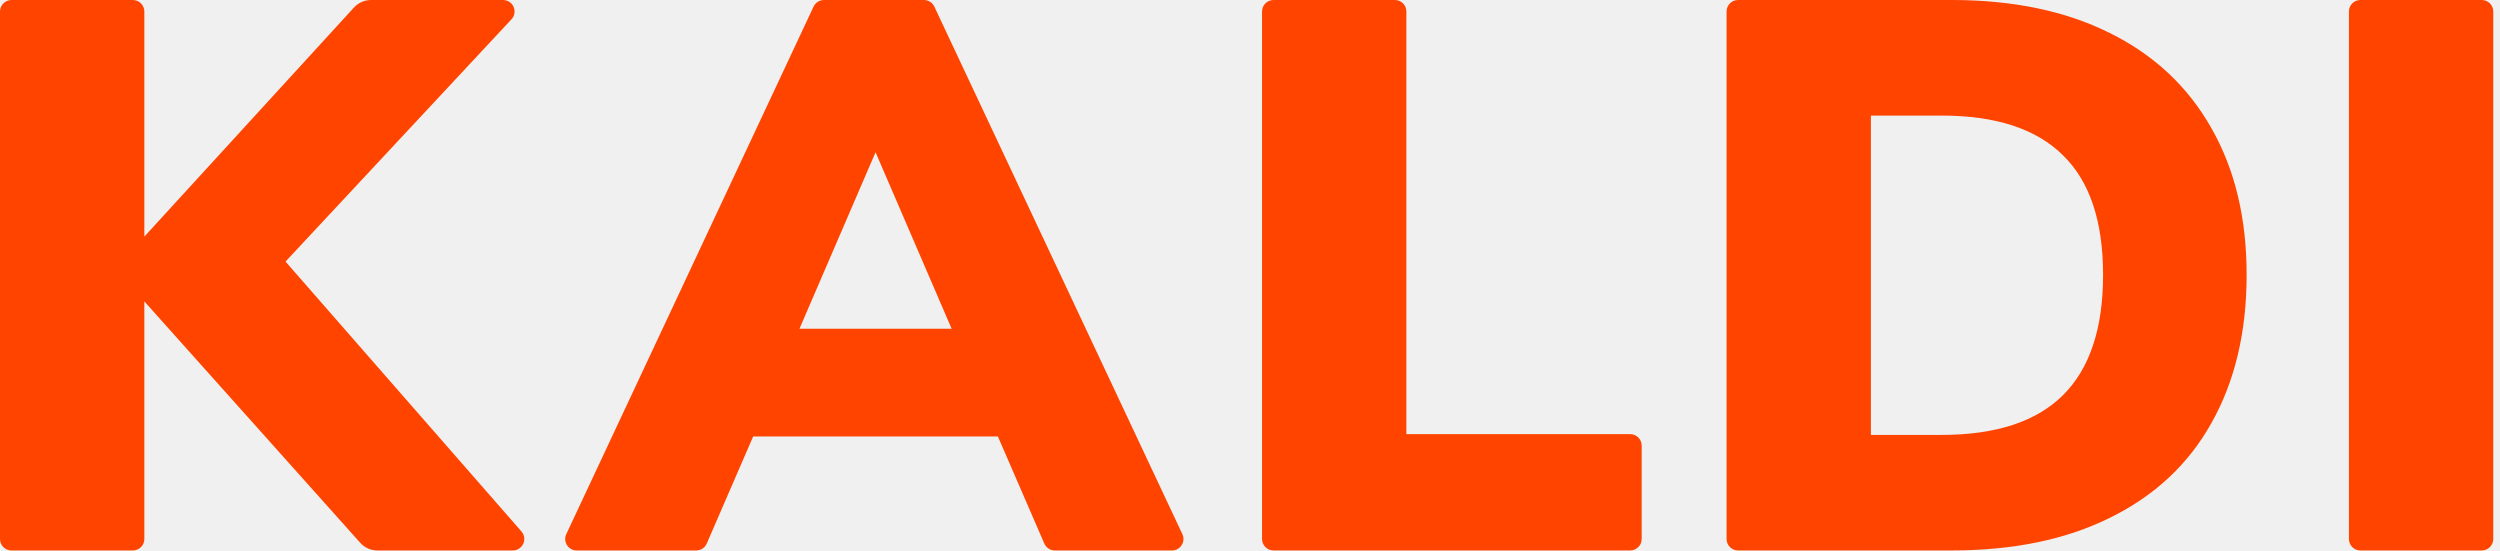
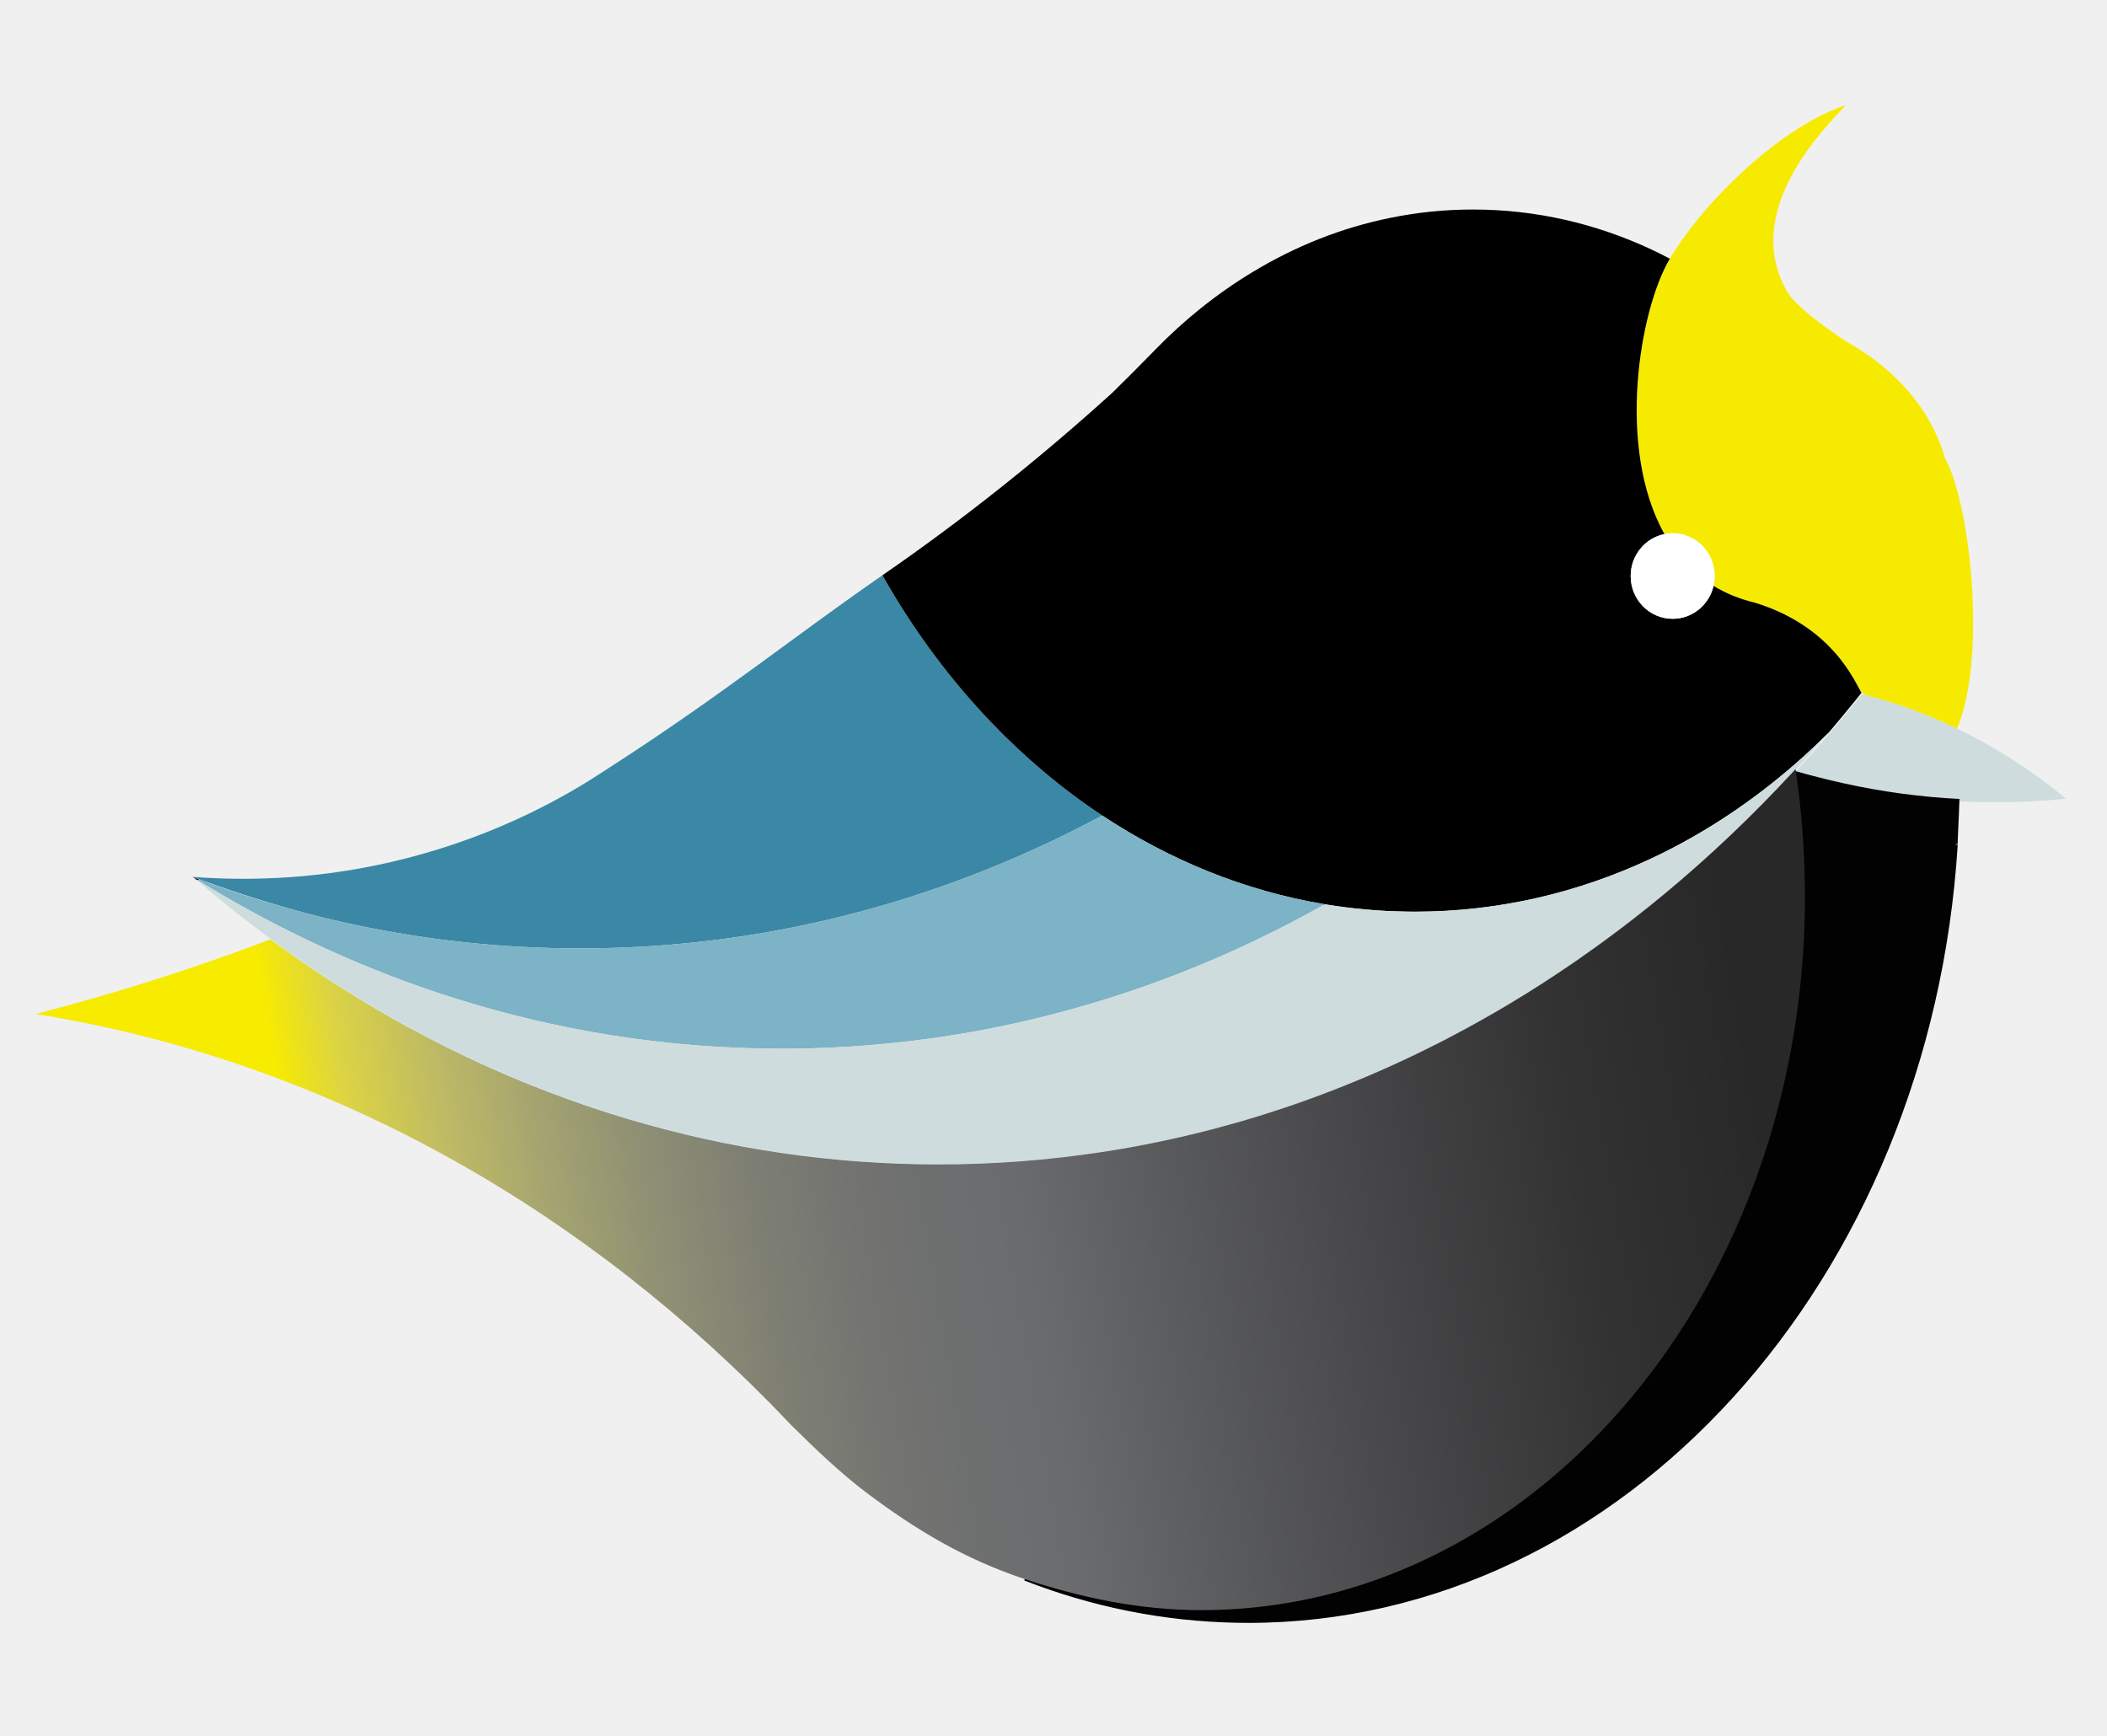
- <svg xmlns="http://www.w3.org/2000/svg" xmlns:xlink="http://www.w3.org/1999/xlink" viewBox="0 0 109 24">
-   <g transform="translate(-1470)">
-     <g style="mix-blend-mode:normal" transform="translate(1470)" fill="#f40">
-       <use xlink:href="#b" style="mix-blend-mode:normal" />
-       <use xlink:href="#c" style="mix-blend-mode:normal" />
-       <use xlink:href="#d" style="mix-blend-mode:normal" />
-       <use xlink:href="#e" style="mix-blend-mode:normal" />
-       <use xlink:href="#f" style="mix-blend-mode:normal" />
+ <svg xmlns="http://www.w3.org/2000/svg" xmlns:xlink="http://www.w3.org/1999/xlink" version="1.1" id="Layer_1" x="0px" y="0px" width="612.387px" height="504.5px" viewBox="0 0 612.387 504.5" enable-background="new 0 0 612.387 504.5" xml:space="preserve">
+   <g>
+     <g>
+       <defs>
+         <rect id="SVGID_1_" x="-16" y="-172.771" width="748.5" height="968.647" />
+       </defs>
+       <clipPath id="SVGID_2_">
+         <use xlink:href="#SVGID_1_" overflow="visible" />
+       </clipPath>
+       <path clip-path="url(#SVGID_2_)" fill="#010101" d="M89.734,265.639c0.732,0.208,1.476,0.392,2.221,0.575    c-0.967-0.243-1.955-0.509-2.936-0.769C89.258,265.507,89.494,265.578,89.734,265.639" />
+     </g>
+     <g>
+       <defs>
+         <rect id="SVGID_3_" x="-16" y="-172.771" width="748.5" height="968.647" />
+       </defs>
+       <clipPath id="SVGID_4_">
+         <use xlink:href="#SVGID_3_" overflow="visible" />
+       </clipPath>
+       <path clip-path="url(#SVGID_4_)" fill="#F6EB00" d="M483.771,155.248c0.768-0.16,1.561-0.245,2.378-0.245    c6.747,0,12.208,5.564,12.208,12.438c0,0.991-0.107,1.944-0.324,2.861c3.507,2.141,7.505,3.804,12.031,4.88    c22.775,7.008,29.114,23.238,30.964,26.197c4.095-4.696,7.623-9.222,10.636-13.587c8.488-12.267,12.92-23.226,14.575-32.912    v-0.012c5.308-30.992-17.84-48.897-27.96-54.597c-6.483-3.963-16.438-11.228-18.909-15.594    c-13.353-23.482,10.865-47.368,17.105-54.12c-4.55,1.493-9.351,3.926-14.167,6.996c-4.802,3.082-9.615,6.8-14.179,10.873    c-9.281,8.268-17.578,17.991-22.8,26.76V75.2C476.602,89.839,469.639,130.078,483.771,155.248 M544.265,197.249L544.265,197.249z" />
+     </g>
+     <g>
+       <defs>
+         <rect id="SVGID_5_" x="-16" y="-172.771" width="748.5" height="968.647" />
+       </defs>
+       <clipPath id="SVGID_6_">
+         <use xlink:href="#SVGID_5_" overflow="visible" />
+       </clipPath>
+       <path clip-path="url(#SVGID_6_)" fill="#010101" d="M57.374,255.794l-0.777-0.478c0.197,0.172,0.394,0.343,0.601,0.514    c0.001,0,0.002,0,0.003-0.001C57.262,255.818,57.324,255.806,57.374,255.794" />
+     </g>
+     <g>
+       <defs>
+         <rect id="SVGID_7_" x="-16" y="-172.771" width="748.5" height="968.647" />
+       </defs>
+       <clipPath id="SVGID_8_">
+         <use xlink:href="#SVGID_7_" overflow="visible" />
+       </clipPath>
+       <path clip-path="url(#SVGID_8_)" fill="#010101" d="M57.953,255.659c-0.568-0.208-1.138-0.428-1.707-0.648    c-0.125-0.036-0.238-0.085-0.352-0.134l0.693,0.428c0,0.012,0.01,0.012,0.01,0.012l0.777,0.478    C57.57,255.745,57.766,255.696,57.953,255.659" />
+     </g>
+     <g>
+       <defs>
+         <rect id="SVGID_9_" x="-16" y="-172.771" width="748.5" height="968.647" />
+       </defs>
+       <clipPath id="SVGID_10_">
+         <use xlink:href="#SVGID_9_" overflow="visible" />
+       </clipPath>
+       <path clip-path="url(#SVGID_10_)" fill="#3A88A5" d="M91.957,266.214c0.84,0.22,1.692,0.428,2.545,0.637h0.012    c21.372,5.173,43.416,8.145,65.962,8.72c2.702,0.073,5.416,0.11,8.128,0.11c1.958,0,3.902-0.013,5.859-0.062    c39.957-0.733,78.365-9.002,114.265-23.666c10.781-4.391,21.334-9.368,31.636-14.896c-11.623-7.705-22.463-16.829-32.381-27.2    c-11.034-11.533-20.903-24.595-29.367-38.905c-0.721-1.235-1.441-2.483-2.149-3.73c-24.877,17.171-46.861,34.97-78.678,55.456    c-6,3.675-52.027,37.507-121.804,32.199c9.276,3.458,19.899,6.959,30.014,9.753c1.008,0.271,2.011,0.556,3.021,0.815    C90,265.705,90.989,265.971,91.957,266.214" />
+     </g>
+     <g>
+       <defs>
+         <rect id="SVGID_11_" x="-16" y="-172.771" width="748.5" height="968.647" />
+       </defs>
+       <clipPath id="SVGID_12_">
+         <use xlink:href="#SVGID_11_" overflow="visible" />
+       </clipPath>
+       <path clip-path="url(#SVGID_12_)" fill="#010101" d="M230.148,414.201c-2.101-2.238-4.214-4.428-6.351-6.58    C225.862,409.872,228,412.074,230.148,414.201" />
+     </g>
+     <g>
+       <defs>
+         <rect id="SVGID_13_" x="-16" y="-172.771" width="748.5" height="968.647" />
+       </defs>
+       <clipPath id="SVGID_14_">
+         <use xlink:href="#SVGID_13_" overflow="visible" />
+       </clipPath>
+       <path clip-path="url(#SVGID_14_)" fill="#CEDCDD" d="M528.109,217.357l72.41,14.811c-9.834-8.108-20.447-14.97-31.709-20.375    c-0.036-0.013-0.06-0.037-0.097-0.049c-0.071-0.037-0.143-0.074-0.215-0.111c-0.638-0.306-1.272-0.599-1.922-0.893    c-0.527-0.257-1.079-0.501-1.62-0.746c-7.384-3.302-15.02-5.98-22.885-7.999c-0.312-0.073-0.624-0.159-0.937-0.232    c-0.552,0.697-1.104,1.395-1.668,2.091c-2.569,3.192-5.187,6.336-7.828,9.442c-1.549,1.797-3.107,3.596-4.681,5.369    c-1.573,1.774-3.171,3.523-4.768,5.259c0.06,0.293,0.097,0.574,0.145,0.868c0,0.123,0.024,0.245,0.047,0.367    c0.792,0.22,1.586,0.452,2.377,0.66c0.804,0.221,1.599,0.429,2.391,0.636c11.178,2.911,22.632,4.917,34.314,5.933    c2.531,0.232,5.078,0.403,7.637,0.538c0,0.158,0,0.158,0.011,0c0.335,0.024,0.685,0.049,1.033,0.061    c3.193,0.146,6.411,0.221,9.64,0.221c6.977,0,13.903-0.343,20.735-1.04L528.109,217.357z" />
+     </g>
+     <g>
+       <defs>
+         <rect id="SVGID_15_" x="-16" y="-172.771" width="748.5" height="968.647" />
+       </defs>
+       <clipPath id="SVGID_16_">
+         <use xlink:href="#SVGID_15_" overflow="visible" />
+       </clipPath>
+       <path clip-path="url(#SVGID_16_)" d="M287.982,209.856c9.918,10.371,20.759,19.495,32.382,27.2h0.012    c19.582,12.964,41.338,21.868,64.462,25.757c0.071,0.013,0.156,0.024,0.229,0.037c1.066,0.171,2.136,0.343,3.218,0.501    c1.067,0.16,2.149,0.294,3.229,0.429c0.805,0.098,1.608,0.195,2.412,0.281c0.998,0.109,1.995,0.208,2.991,0.294    c0.947,0.085,1.885,0.158,2.833,0.232c0.12,0.012,0.229,0.012,0.334,0.024c0.865,0.061,1.729,0.109,2.595,0.158    c0.145,0.013,0.288,0.013,0.433,0.024c0.938,0.049,1.885,0.086,2.833,0.11c0.985,0.037,1.981,0.062,2.979,0.073h0.048    c0.755,0.024,1.512,0.024,2.268,0.024c24.278,0,47.461-5.491,68.713-15.471c14.12-6.629,27.398-15.252,39.573-25.562    c0.66-0.551,1.308-1.113,1.956-1.676c0.133-0.11,0.252-0.208,0.374-0.318c3.301-2.898,6.532-5.919,9.677-9.063    c2.64-3.106,5.259-6.25,7.827-9.442c0.564-0.697,1.116-1.394,1.669-2.091c-1.85-2.959-8.188-19.189-30.965-26.197    c-4.525-1.076-8.524-2.74-12.03-4.88c-1.272,5.48-6.111,9.565-11.886,9.565c-6.735,0-12.199-5.565-12.199-12.426    c0-6.042,4.227-11.081,9.819-12.193c-14.13-25.17-7.166-65.409,1.563-80.048c-1.789-0.954-3.592-1.847-5.403-2.703    c-16.04-7.485-33.521-11.595-51.807-11.595c-8.201,0-16.257,0.832-24.073,2.434c-0.024,0-0.035,0.013-0.06,0.013    c-14.121,2.862-27.519,8.231-39.862,15.691c-5.319,3.192-10.434,6.788-15.331,10.738c-0.013,0.013-0.024,0.024-0.036,0.024    c-4.479,3.608-8.776,7.521-12.858,11.704c-0.372,0.379-0.758,0.771-1.13,1.162c-3.758,3.841-7.54,7.632-11.357,11.374    c-0.012,0.013-0.012,0.026-0.023,0.026c-0.037,0.024-0.061,0.048-0.085,0.085c-21.264,19.275-43.583,37.021-66.839,53.068    c0.708,1.247,1.429,2.495,2.149,3.73C267.08,185.261,276.948,198.323,287.982,209.856" />
+     </g>
+     <g>
+       <defs>
+         <rect id="SVGID_17_" x="-16" y="-172.771" width="748.5" height="968.647" />
+       </defs>
+       <clipPath id="SVGID_18_">
+         <use xlink:href="#SVGID_17_" overflow="visible" />
+       </clipPath>
+       <path clip-path="url(#SVGID_18_)" fill="#010101" d="M297.876,458.929c-16.197-6.335-31.504-14.971-45.647-25.599    C266.18,444.313,281.512,452.997,297.876,458.929" />
+     </g>
+     <g>
+       <defs>
+         <rect id="SVGID_19_" x="-16" y="-172.771" width="748.5" height="968.647" />
+       </defs>
+       <clipPath id="SVGID_20_">
+         <use xlink:href="#SVGID_19_" overflow="visible" />
+       </clipPath>
+       <path clip-path="url(#SVGID_20_)" fill="#7CB3C6" d="M165.411,298.71c3.938,0.795,7.899,1.505,11.886,2.141    c0.203,0.036,0.408,0.061,0.612,0.098c16.125,2.556,32.598,3.877,49.311,3.877c24.854,0,49.117-2.91,72.577-8.476    c29.729-7.021,58.172-18.297,84.825-33.255c0.074-0.098,0.145-0.183,0.217-0.281c-23.123-3.889-44.88-12.793-64.463-25.757h-0.011    c-10.302,5.528-20.855,10.506-31.637,14.896c-35.899,14.664-74.308,22.933-114.264,23.666c-1.957,0.049-3.902,0.062-5.859,0.062    c-2.713,0-5.427-0.037-8.128-0.11c-22.548-0.575-44.591-3.547-65.962-8.72h-0.012c-0.853-0.209-1.705-0.417-2.545-0.637    c-0.745-0.184-1.489-0.367-2.221-0.575c-0.24-0.061-0.477-0.132-0.715-0.193c-1.002-0.265-2.007-0.535-3.021-0.815    c-9.491-2.555-18.842-5.544-28.033-8.971h-0.011c-0.192,0.037-0.384,0.086-0.577,0.135c8.825,5.442,17.866,10.481,27.099,15.08    C110.11,283.643,137.208,293.072,165.411,298.71" />
+     </g>
+     <g>
+       <defs>
+         <rect id="SVGID_21_" x="-16" y="-172.771" width="748.5" height="968.647" />
+       </defs>
+       <clipPath id="SVGID_22_">
+         <use xlink:href="#SVGID_21_" overflow="visible" />
+       </clipPath>
+       <path clip-path="url(#SVGID_22_)" fill="#010101" d="M85.999,264.63c1.014,0.28,2.018,0.552,3.02,0.815    C88.008,265.186,87.006,264.901,85.999,264.63" />
+     </g>
+     <g>
+       <defs>
+         <rect id="SVGID_23_" x="-16" y="-172.771" width="748.5" height="968.647" />
+       </defs>
+       <clipPath id="SVGID_24_">
+         <use xlink:href="#SVGID_23_" overflow="visible" />
+       </clipPath>
+       <path clip-path="url(#SVGID_24_)" fill="#010101" d="M384.622,263.095c0.157-0.073,0.3-0.158,0.444-0.244    c-0.072-0.013-0.155-0.024-0.229-0.037C384.767,262.912,384.694,262.997,384.622,263.095" />
+     </g>
+     <g>
+       <defs>
+         <rect id="SVGID_25_" x="-16" y="-172.771" width="748.5" height="968.647" />
+       </defs>
+       <clipPath id="SVGID_26_">
+         <use xlink:href="#SVGID_25_" overflow="visible" />
+       </clipPath>
+       <path clip-path="url(#SVGID_26_)" fill="#F6EB00" d="M540.733,200.871c0.312,0.073,1.027,1.052,1.339,1.125    c7.865,2.019,15.501,4.697,22.886,7.999c0.539,0.245,1.093,0.489,1.619,0.747c0.649,0.293,1.285,0.587,1.922,0.893    c0.072,0.036,0.144,0.073,0.215,0.11c0.037,0.012,0.061,0.036,0.097,0.049c8.898-21.244,3.624-66.115-3.516-78.612    c-1.656,9.687-5.928,42.272-14.416,54.539C547.865,192.085,544.829,196.174,540.733,200.871" />
+     </g>
+     <g>
+       <defs>
+         <rect id="SVGID_27_" x="-16" y="-172.771" width="748.5" height="968.647" />
+       </defs>
+       <clipPath id="SVGID_28_">
+         <use xlink:href="#SVGID_27_" overflow="visible" />
+       </clipPath>
+       <path clip-path="url(#SVGID_28_)" fill="#CEDCDD" d="M182.7,325.263c0.24,0.072,0.481,0.146,0.733,0.22    c28.658,8.488,58.651,12.988,89.531,12.988c16.088,0,31.936-1.223,47.484-3.594c10.985-1.664,21.815-3.914,32.478-6.715    c1.656-0.44,3.313-0.88,4.959-1.345c1.309-0.369,2.616-0.735,3.914-1.113c0.217-0.075,0.432-0.135,0.647-0.196    c1.286-0.381,2.571-0.77,3.854-1.162c1.478-0.452,2.943-0.929,4.406-1.406c1.442-0.465,2.871-0.941,4.288-1.417    c0.107-0.037,0.204-0.075,0.299-0.098c1.309-0.453,2.619-0.917,3.915-1.37c3.216-1.15,6.411-2.348,9.592-3.596    c1.094-0.428,2.186-0.856,3.279-1.307c6.051-2.435,12.042-5.065,17.949-7.877c0.948-0.453,1.896-0.905,2.847-1.37    c1.525-0.733,3.048-1.492,4.56-2.263c0.589-0.294,1.177-0.587,1.766-0.893c0.637-0.33,1.273-0.648,1.908-0.99    c0.735-0.38,1.466-0.759,2.187-1.15c2.064-1.088,4.118-2.201,6.171-3.351c0.842-0.465,1.681-0.942,2.522-1.419    c2.053-1.162,4.095-2.349,6.123-3.547c1.766-1.052,3.518-2.128,5.271-3.205c0.938-0.587,1.873-1.174,2.809-1.761    c0.938-0.587,1.861-1.187,2.799-1.785c0.023-0.013,0.047-0.024,0.073-0.05c1.296-0.831,2.593-1.675,3.877-2.544    c3.614-2.384,7.18-4.854,10.722-7.411c0.864-0.6,1.717-1.223,2.571-1.858c1.272-0.918,2.532-1.859,3.781-2.801    c0.696-0.514,1.393-1.04,2.077-1.566c0.78-0.587,1.549-1.186,2.317-1.785c3.253-2.52,6.459-5.088,9.642-7.729    c13.051-10.824,25.465-22.626,37.194-35.31c0.156-0.183,0.326-0.366,0.493-0.551c0.119-0.121,0.24-0.256,0.348-0.391    c1.597-1.737,3.193-3.486,4.766-5.259c1.573-1.774,3.135-3.571,4.682-5.37c-3.145,3.143-6.374,6.165-9.677,9.063    c-0.119,0.11-0.237,0.208-0.371,0.318c-0.65,0.563-1.297,1.125-1.958,1.675c-12.174,10.311-25.454,18.933-39.573,25.562    c-21.25,9.98-44.436,15.472-68.711,15.472c-0.757,0-1.514,0-2.271-0.024h-0.048c-0.995-0.012-1.992-0.037-2.977-0.073    c-0.949-0.024-1.898-0.062-2.834-0.11c-0.144-0.012-0.288-0.012-0.433-0.024c-0.863-0.049-1.728-0.098-2.593-0.159    c-0.107-0.013-0.218-0.013-0.337-0.024c-0.945-0.073-1.885-0.146-2.832-0.232c-0.997-0.086-1.993-0.183-2.989-0.294    c-0.805-0.085-1.608-0.183-2.412-0.281c-1.083-0.134-2.163-0.269-3.232-0.428c-1.081-0.159-2.148-0.33-3.218-0.501    c-0.145,0.085-0.286,0.171-0.443,0.244c-26.652,14.958-55.097,26.234-84.824,33.255c-23.46,5.564-47.725,8.476-72.577,8.476    c-16.713,0-33.187-1.321-49.311-3.877c-0.204-0.036-0.409-0.062-0.613-0.098c-3.985-0.637-7.947-1.346-11.885-2.141    c-28.203-5.638-55.301-15.067-80.935-27.836c-9.232-4.6-18.273-9.639-27.098-15.08c-0.059,0.012-0.118,0.024-0.176,0.035    c-0.001,0.001-0.002,0.001-0.004,0.001c7.024,6.029,14.24,11.766,21.636,17.221c28.815,21.207,60.308,37.841,93.745,49.02    C175.928,323.194,179.302,324.259,182.7,325.263" />
+     </g>
+     <g>
+       <defs>
+         <rect id="SVGID_29_" x="-16" y="-172.771" width="748.5" height="968.647" />
+       </defs>
+       <clipPath id="SVGID_30_">
+         <use xlink:href="#SVGID_29_" overflow="visible" />
+       </clipPath>
+       <polyline clip-path="url(#SVGID_30_)" fill="#010101" points="57.201,255.829 57.198,255.83 57.201,255.829   " />
+     </g>
+     <g>
+       <defs>
+         <rect id="SVGID_31_" x="-16" y="-172.771" width="748.5" height="968.647" />
+       </defs>
+       <clipPath id="SVGID_32_">
+         <use xlink:href="#SVGID_31_" overflow="visible" />
+       </clipPath>
+       <path clip-path="url(#SVGID_32_)" fill="#D3EEF7" d="M357.944,467.783c0.132-0.012,0.264-0.012,0.408-0.026    c57.582-3.397,107.84-39.624,137.664-93.171c0.337-0.611,0.687-1.223,1.009-1.846c13.819-25.366,23.076-54.535,26.401-85.883    c0.026-0.22,0.048-0.428,0.073-0.648c0.108-1.063,0.218-2.128,0.313-3.204c0.288-3.204,0.528-6.433,0.685-9.674    c0.217-4.158,0.325-8.354,0.325-12.573c0-12.145-0.852-24.058-2.511-35.614c-0.012-0.135-0.023-0.257-0.036-0.367    c-0.023-0.122-0.046-0.245-0.046-0.367c-0.048-0.294-0.084-0.575-0.145-0.868c-0.107,0.134-0.229,0.269-0.348,0.391    c-0.169,0.184-0.336,0.368-0.493,0.551c-11.73,12.684-24.144,24.485-37.194,35.31c-3.183,2.642-6.389,5.21-9.643,7.729    c-0.768,0.6-1.537,1.198-2.316,1.785c-0.685,0.526-1.381,1.052-2.077,1.566c-1.248,0.941-2.51,1.884-3.781,2.801    c-0.854,0.635-1.706,1.26-2.57,1.858c-3.543,2.557-7.109,5.027-10.722,7.411c-1.285,0.869-2.581,1.713-3.879,2.545    c-0.024,0.024-0.049,0.036-0.072,0.049c-0.938,0.6-1.861,1.198-2.799,1.785c-0.937,0.587-1.871,1.174-2.809,1.762    c-1.754,1.075-3.505,2.152-5.271,3.204c-2.029,1.198-4.07,2.385-6.123,3.547c-0.841,0.477-1.681,0.954-2.521,1.419    c-2.055,1.149-4.106,2.263-6.173,3.351c-0.72,0.392-1.452,0.771-2.185,1.15c-0.637,0.342-1.271,0.659-1.909,0.99    c-0.588,0.306-1.177,0.6-1.766,0.893c-1.512,0.771-3.035,1.528-4.561,2.263c-0.949,0.465-1.897,0.917-2.846,1.37    c-5.907,2.813-11.898,5.442-17.949,7.877c-1.094,0.45-2.186,0.88-3.278,1.307c-3.182,1.249-6.377,2.445-9.594,3.596    c-1.297,0.453-2.605,0.917-3.913,1.37c-0.096,0.023-0.192,0.061-0.3,0.098c-1.417,0.477-2.847,0.952-4.287,1.417    c-1.464,0.479-2.93,0.954-4.406,1.407c-1.285,0.392-2.57,0.782-3.855,1.162c-0.215,0.061-0.431,0.121-0.647,0.195    c-1.297,0.379-2.604,0.744-3.913,1.112c-1.646,0.466-3.303,0.904-4.959,1.346c-10.662,2.801-21.491,5.051-32.478,6.715    c-15.549,2.371-31.397,3.594-47.484,3.594c-30.881,0-60.872-4.5-89.532-12.988c-0.252-0.073-0.493-0.147-0.732-0.22    c-3.398-1.004-6.772-2.067-10.123-3.193c-33.437-11.178-64.93-27.812-93.745-49.019c-22.296,8.476-45.071,15.729-68.244,21.696    c80.791,12.916,154.149,53.081,213.041,112.704c0.06,0.049,0.107,0.109,0.168,0.171c2.136,2.151,4.25,4.341,6.351,6.579    c0.024,0,0.035,0.015,0.035,0.037c6.977,6.911,14.337,13.974,22.044,19.771c14.143,10.629,28.206,19.11,45.649,24.92    c16.456,5.481,33.605,9.1,51.543,9.1C352.278,468.028,355.123,467.942,357.944,467.783" />
+     </g>
+     <g>
+       <defs>
+         <rect id="SVGID_33_" x="-16" y="-172.771" width="748.5" height="968.647" />
+       </defs>
+       <clipPath id="SVGID_34_">
+         <use xlink:href="#SVGID_33_" overflow="visible" />
+       </clipPath>
+       <path clip-path="url(#SVGID_34_)" fill="#020202" d="M524.651,225.438c-0.791-0.208-1.585-0.439-2.376-0.66    c0.013,0.11,0.024,0.232,0.035,0.367c1.656,11.558,2.511,23.47,2.511,35.614c0,4.22-0.109,8.415-0.326,12.573    c-0.155,3.241-0.396,6.47-0.684,9.675c-0.097,1.076-0.204,2.14-0.312,3.203c-0.026,0.221-0.049,0.429-0.074,0.649    c-3.326,31.347-12.582,60.516-26.401,85.882c-0.325,0.623-0.673,1.234-1.01,1.847c-29.823,53.545-80.081,89.771-137.663,93.17    c-0.145,0.014-0.276,0.014-0.408,0.026c-2.822,0.159-5.668,0.245-8.525,0.245c-17.937,0-35.239-3.182-51.544-9.1    c19.476,7.606,40.233,11.888,61.788,12.268c1.031,0.023,2.063,0.034,3.095,0.034c108.777,0,197.891-99.505,205.742-225.675    c-0.145,0.624,0.349-7.84,0.49-12.854c-2.579-0.134-5.15-0.317-7.708-0.55c-11.67-1.052-23.088-3.144-34.241-6.079    C526.25,225.866,525.456,225.658,524.651,225.438" />
+     </g>
+     <g>
+       <defs>
+         <rect id="SVGID_35_" x="-16" y="-172.771" width="748.5" height="968.647" />
+       </defs>
+       <clipPath id="SVGID_36_">
+         <use xlink:href="#SVGID_35_" overflow="visible" />
+       </clipPath>
+       <path clip-path="url(#SVGID_36_)" fill="none" stroke="#020202" stroke-miterlimit="10" d="M524.651,225.438    c-0.791-0.208-1.585-0.439-2.376-0.66c0.013,0.11,0.024,0.232,0.035,0.367c1.656,11.558,2.511,23.47,2.511,35.614    c0,4.22-0.109,8.415-0.326,12.573c-0.155,3.241-0.396,6.47-0.684,9.675c-0.097,1.076-0.204,2.14-0.312,3.203    c-0.026,0.221-0.049,0.429-0.074,0.649c-3.326,31.347-12.582,60.516-26.401,85.882c-0.325,0.623-0.673,1.234-1.01,1.847    c-29.823,53.545-80.081,89.771-137.663,93.17c-0.145,0.014-0.276,0.014-0.408,0.026c-2.822,0.159-5.668,0.245-8.525,0.245    c-17.937,0-35.239-3.182-51.544-9.1c19.476,7.606,40.233,11.888,61.788,12.268c1.031,0.023,2.063,0.034,3.095,0.034    c108.777,0,197.891-99.505,205.742-225.675c-0.145,0.624,0.349-7.84,0.49-12.854c-2.579-0.134-5.15-0.317-7.708-0.55    c-11.67-1.052-23.088-3.144-34.241-6.079C526.25,225.866,525.456,225.658,524.651,225.438z" />
+     </g>
+     <g>
+       <defs>
+         <rect id="SVGID_37_" x="-16" y="-172.771" width="748.5" height="968.647" />
+       </defs>
+       <clipPath id="SVGID_38_">
+         <use xlink:href="#SVGID_37_" overflow="visible" />
+       </clipPath>
+       <path clip-path="url(#SVGID_38_)" fill="#FFFFFF" d="M486.147,155.003c-0.817,0-1.608,0.085-2.377,0.245    c-5.595,1.112-9.821,6.151-9.821,12.193c0,6.861,5.464,12.426,12.199,12.426c5.776,0,10.614-4.085,11.888-9.565    c0.215-0.917,0.323-1.871,0.323-2.861C498.358,160.567,492.896,155.003,486.147,155.003" />
    </g>
  </g>
-   <defs>
-     <path id="b" d="M22.735 23.171c.283.323.053.829-.376.829h-5.907c-.285 0-.556-.121-.745-.333l-9.414-10.526v10.36c0 .276-.224.5-.5.5h-5.293c-.276 0-.5-.224-.5-.5v-23c0-.276.224-.5.5-.5h5.293c.276 0 .5.224.5.5v9.815l9.141-9.99c.19-.207.457-.325.738-.325h5.762c.437 0 .664.521.366.841l-9.851 10.563 10.287 11.767z" />
-     <path id="c" d="M45.991 24c-.199 0-.38-.118-.459-.301l-2.024-4.669h-10.67l-2.024 4.669c-.079.183-.259.301-.459.301h-5.212c-.366 0-.608-.381-.453-.712l10.782-23c.082-.176.259-.288.453-.288h4.358c.194 0 .37.112.453.287l10.815 23c.156.332-.086.713-.452.713h-5.108zm-11.135-9.668h6.635l-3.317-7.694-3.317 7.694z" />
-     <path id="d" d="M55.525 24c-.276 0-.5-.224-.5-.5v-23c0-.276.224-.5.5-.5h5.293c.276 0 .5.224.5.5v18.428h9.759c.276 0 .5.224.5.5v4.072c0 .276-.224.5-.5.5h-15.552z" />
-     <path id="e" d="M75.279.5c0-.276.224-.5.5-.5h9.315c2.667 0 4.959.477 6.874 1.43 1.938.953 3.42 2.338 4.446 4.153 1.026 1.793 1.539 3.926 1.539 6.4 0 2.496-.513 4.652-1.539 6.468-1.003 1.793-2.474 3.166-4.412 4.119-1.915.953-4.218 1.43-6.908 1.43h-9.315c-.276 0-.5-.224-.5-.5v-23zm9.37 18.462c2.371 0 4.138-.579 5.301-1.736 1.163-1.157 1.744-2.905 1.744-5.242 0-2.338-.581-4.074-1.744-5.209-1.163-1.157-2.93-1.736-5.301-1.736h-3.078v13.923h3.078z" />
-     <path id="f" d="M102.913 24c-.276 0-.5-.224-.5-.5v-23c0-.276.224-.5.5-.5h5.293c.276 0 .5.224.5.5v23c0 .276-.224.5-.5.5h-5.293z" />
-   </defs>
+   <g>
+     <g>
+       <defs>
+         <path id="SVGID_39_" d="M521.509,223.934c-0.169,0.184-0.335,0.367-0.492,0.551c-11.729,12.683-24.146,24.484-37.195,35.309     c-3.182,2.642-6.387,5.21-9.641,7.729c-0.768,0.6-1.536,1.198-2.319,1.786c-0.684,0.525-1.381,1.051-2.074,1.565     c-1.25,0.941-2.512,1.883-3.783,2.8c-0.852,0.637-1.705,1.261-2.57,1.859c-3.541,2.557-7.107,5.027-10.722,7.412     c-1.286,0.868-2.581,1.712-3.878,2.544c-0.025,0.024-0.047,0.036-0.073,0.049c-0.937,0.599-1.859,1.198-2.798,1.785     c-0.937,0.587-1.873,1.175-2.81,1.762c-1.752,1.076-3.506,2.152-5.271,3.204c-2.028,1.198-4.069,2.386-6.121,3.547     c-0.843,0.478-1.684,0.954-2.524,1.419c-2.053,1.149-4.104,2.263-6.172,3.351c-0.72,0.392-1.454,0.771-2.185,1.149     c-0.636,0.343-1.273,0.661-1.909,0.991c-0.587,0.306-1.178,0.6-1.765,0.893c-1.514,0.771-3.039,1.529-4.563,2.263     c-0.947,0.465-1.898,0.917-2.844,1.37c-5.908,2.813-11.9,5.442-17.952,7.877c-1.093,0.45-2.182,0.88-3.277,1.307     c-3.181,1.249-6.375,2.446-9.592,3.596c-1.3,0.453-2.606,0.918-3.915,1.37c-0.096,0.024-0.192,0.062-0.301,0.099     c-1.417,0.477-2.846,0.951-4.285,1.416c-1.465,0.479-2.929,0.954-4.406,1.407c-1.287,0.392-2.572,0.782-3.854,1.162     c-0.215,0.061-0.434,0.122-0.648,0.195c-1.296,0.379-2.605,0.744-3.913,1.112c-1.646,0.466-3.302,0.904-4.96,1.346     c-10.661,2.801-21.49,5.052-32.477,6.715c-15.549,2.371-31.397,3.594-47.484,3.594c-30.881,0-60.872-4.5-89.533-12.988     c-0.252-0.073-0.492-0.146-0.731-0.22c-3.398-1.003-6.772-2.067-10.123-3.192c-33.438-11.179-64.93-27.812-93.745-49.02     c-22.295,8.476-45.071,15.729-68.244,21.696c80.79,12.916,154.149,53.081,213.04,112.704c0.06,0.049,0.109,0.109,0.168,0.171     c2.137,2.152,4.25,4.342,6.352,6.579c0.024,0,0.035,0.014,0.035,0.037c6.977,6.911,14.337,13.974,22.044,19.771     c14.144,10.628,28.206,19.11,45.648,24.92c16.457,5.48,33.605,9.099,51.544,9.099c2.856,0,5.702-0.085,8.524-0.244     c0.132-0.013,0.265-0.013,0.408-0.025c57.584-3.399,107.841-39.625,137.665-93.171c0.336-0.611,0.684-1.224,1.009-1.847     c13.817-25.366,23.075-54.536,26.4-85.882c0.023-0.221,0.049-0.429,0.072-0.648c0.108-1.064,0.218-2.128,0.312-3.205     c0.288-3.204,0.529-6.433,0.686-9.674c0.218-4.159,0.325-8.354,0.325-12.573c0-12.145-0.852-24.057-2.509-35.615     c-0.013-0.134-0.025-0.257-0.037-0.366c-0.023-0.122-0.048-0.245-0.048-0.367c-0.048-0.293-0.083-0.574-0.143-0.868     C521.749,223.677,521.63,223.811,521.509,223.934" />
+       </defs>
+       <clipPath id="SVGID_40_">
+         <use xlink:href="#SVGID_39_" overflow="visible" />
+       </clipPath>
+       <linearGradient id="SVGID_41_" gradientUnits="userSpaceOnUse" x1="-93.494" y1="4.311" x2="-92.271" y2="4.311" gradientTransform="matrix(447.0956 -73.8348 73.8348 447.0956 41509.023 -8444.969)">
+         <stop offset="0" style="stop-color:#F7EB00" />
+         <stop offset="0.117" style="stop-color:#F7EB00" />
+         <stop offset="0.151" style="stop-color:#DCD443" />
+         <stop offset="0.202" style="stop-color:#BDB966" />
+         <stop offset="0.252" style="stop-color:#A3A271" />
+         <stop offset="0.302" style="stop-color:#8E8F74" />
+         <stop offset="0.35" style="stop-color:#7F8073" />
+         <stop offset="0.398" style="stop-color:#747571" />
+         <stop offset="0.444" style="stop-color:#6D6F6F" />
+         <stop offset="0.486" style="stop-color:#6B6C6F" />
+         <stop offset="0.57" style="stop-color:#595A5C" />
+         <stop offset="0.68" style="stop-color:#454547" />
+         <stop offset="0.786" style="stop-color:#323233" />
+         <stop offset="0.883" style="stop-color:#282829" />
+         <stop offset="1" style="stop-color:#282829" />
+       </linearGradient>
+       <polygon clip-path="url(#SVGID_40_)" fill="url(#SVGID_41_)" points="-28.94,230.033 510.943,140.875 563.899,461.537     24.015,550.694   " />
+     </g>
+   </g>
</svg>
